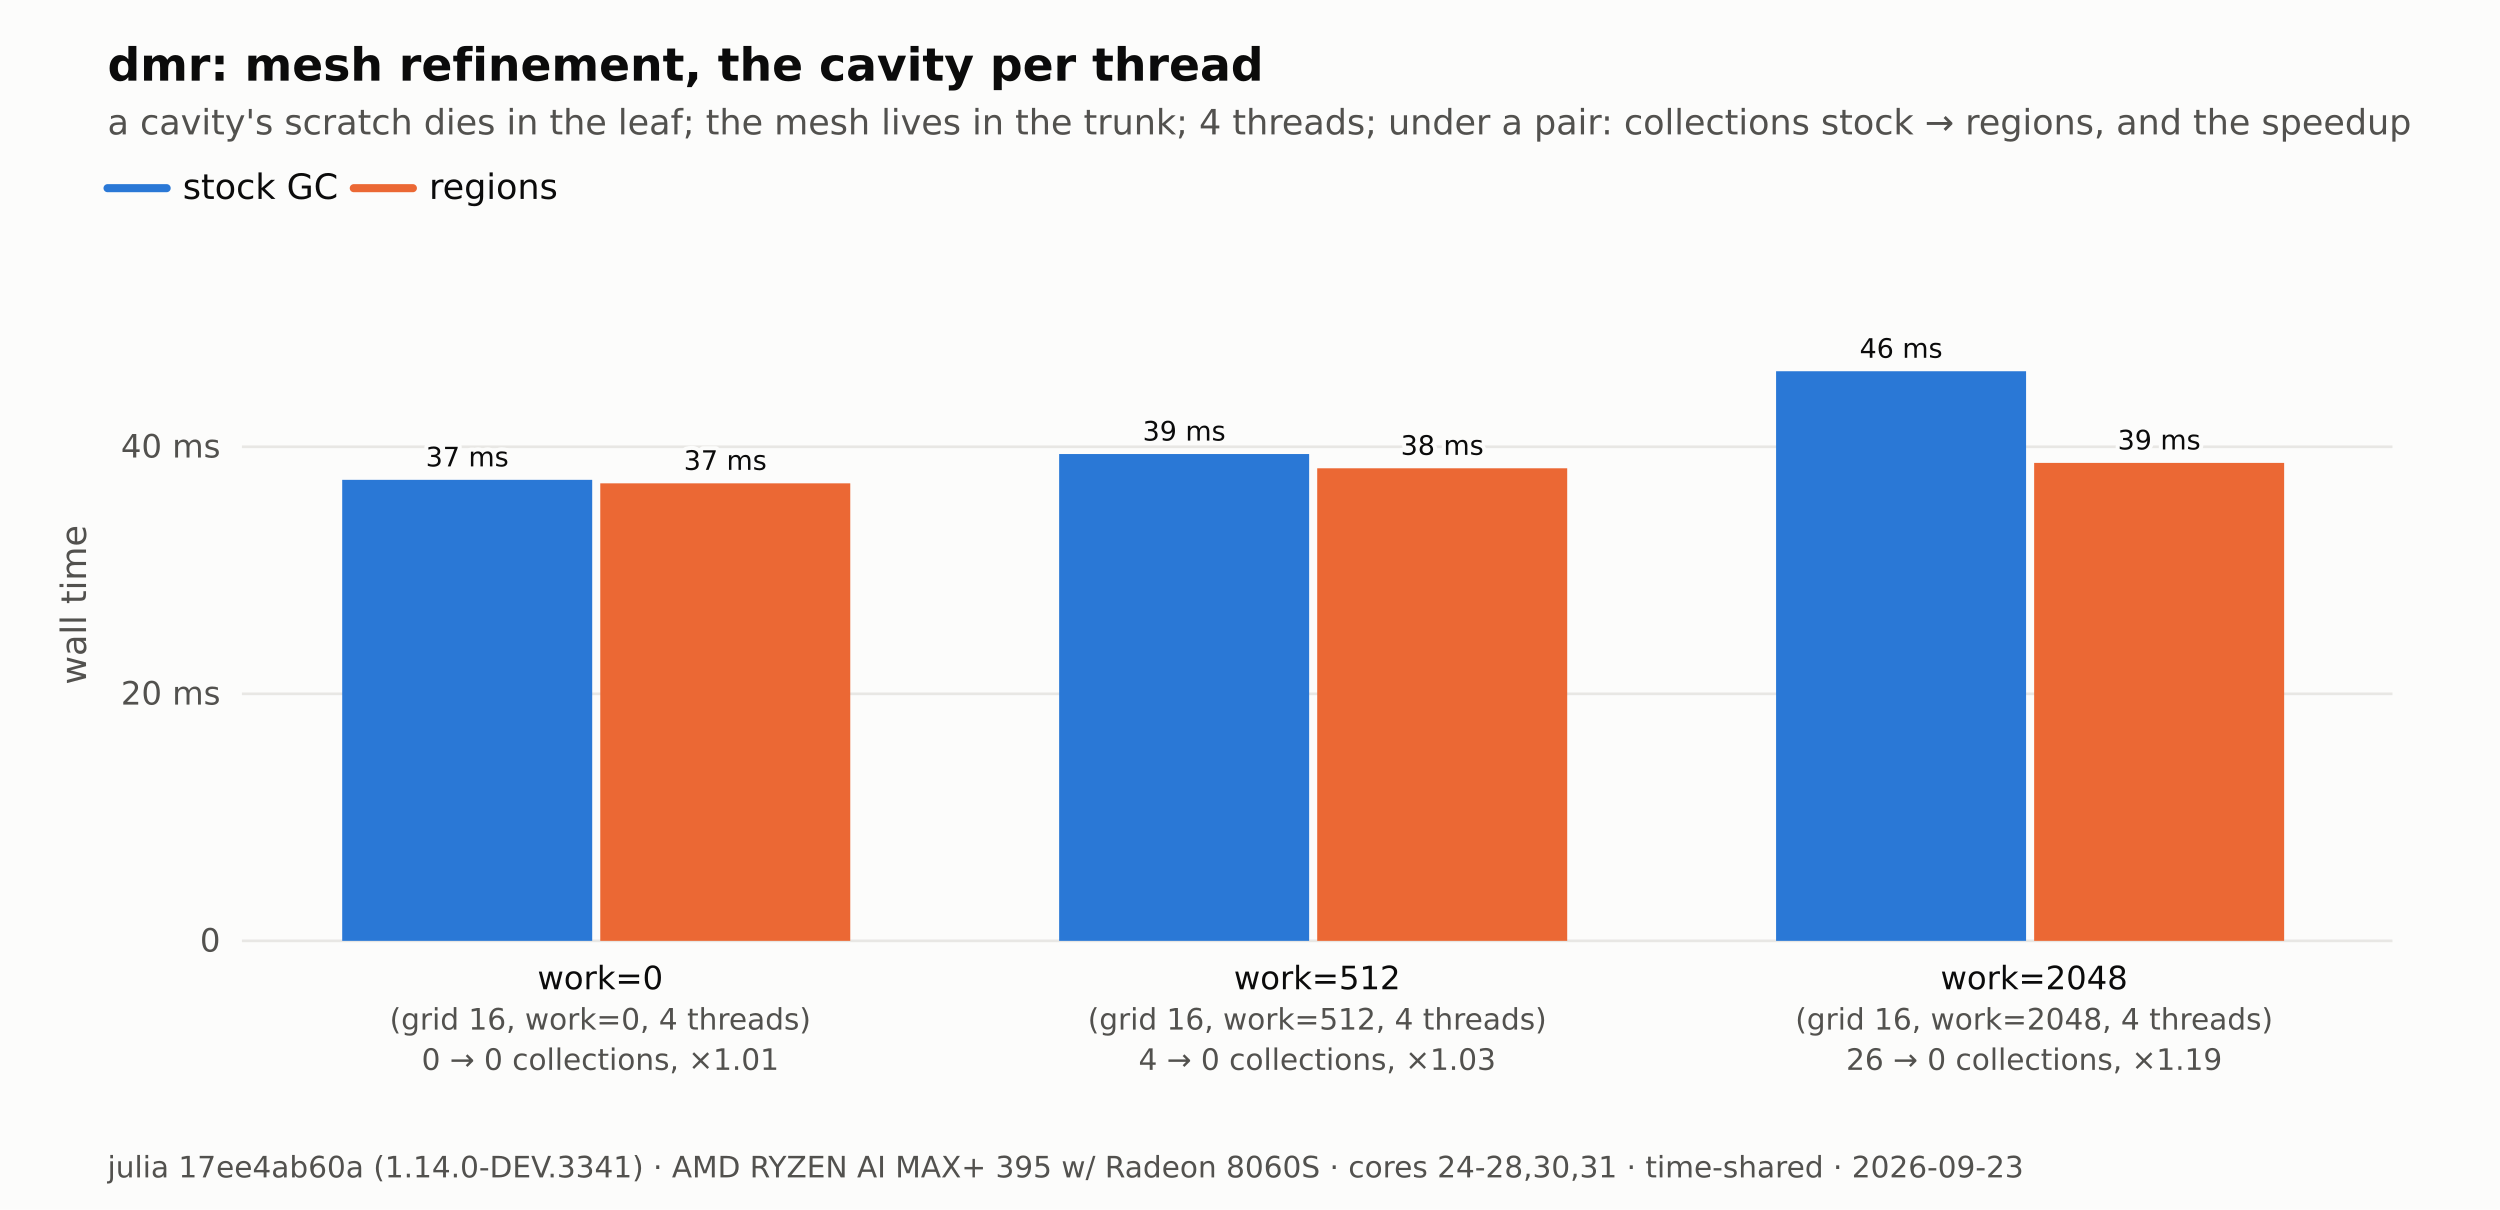
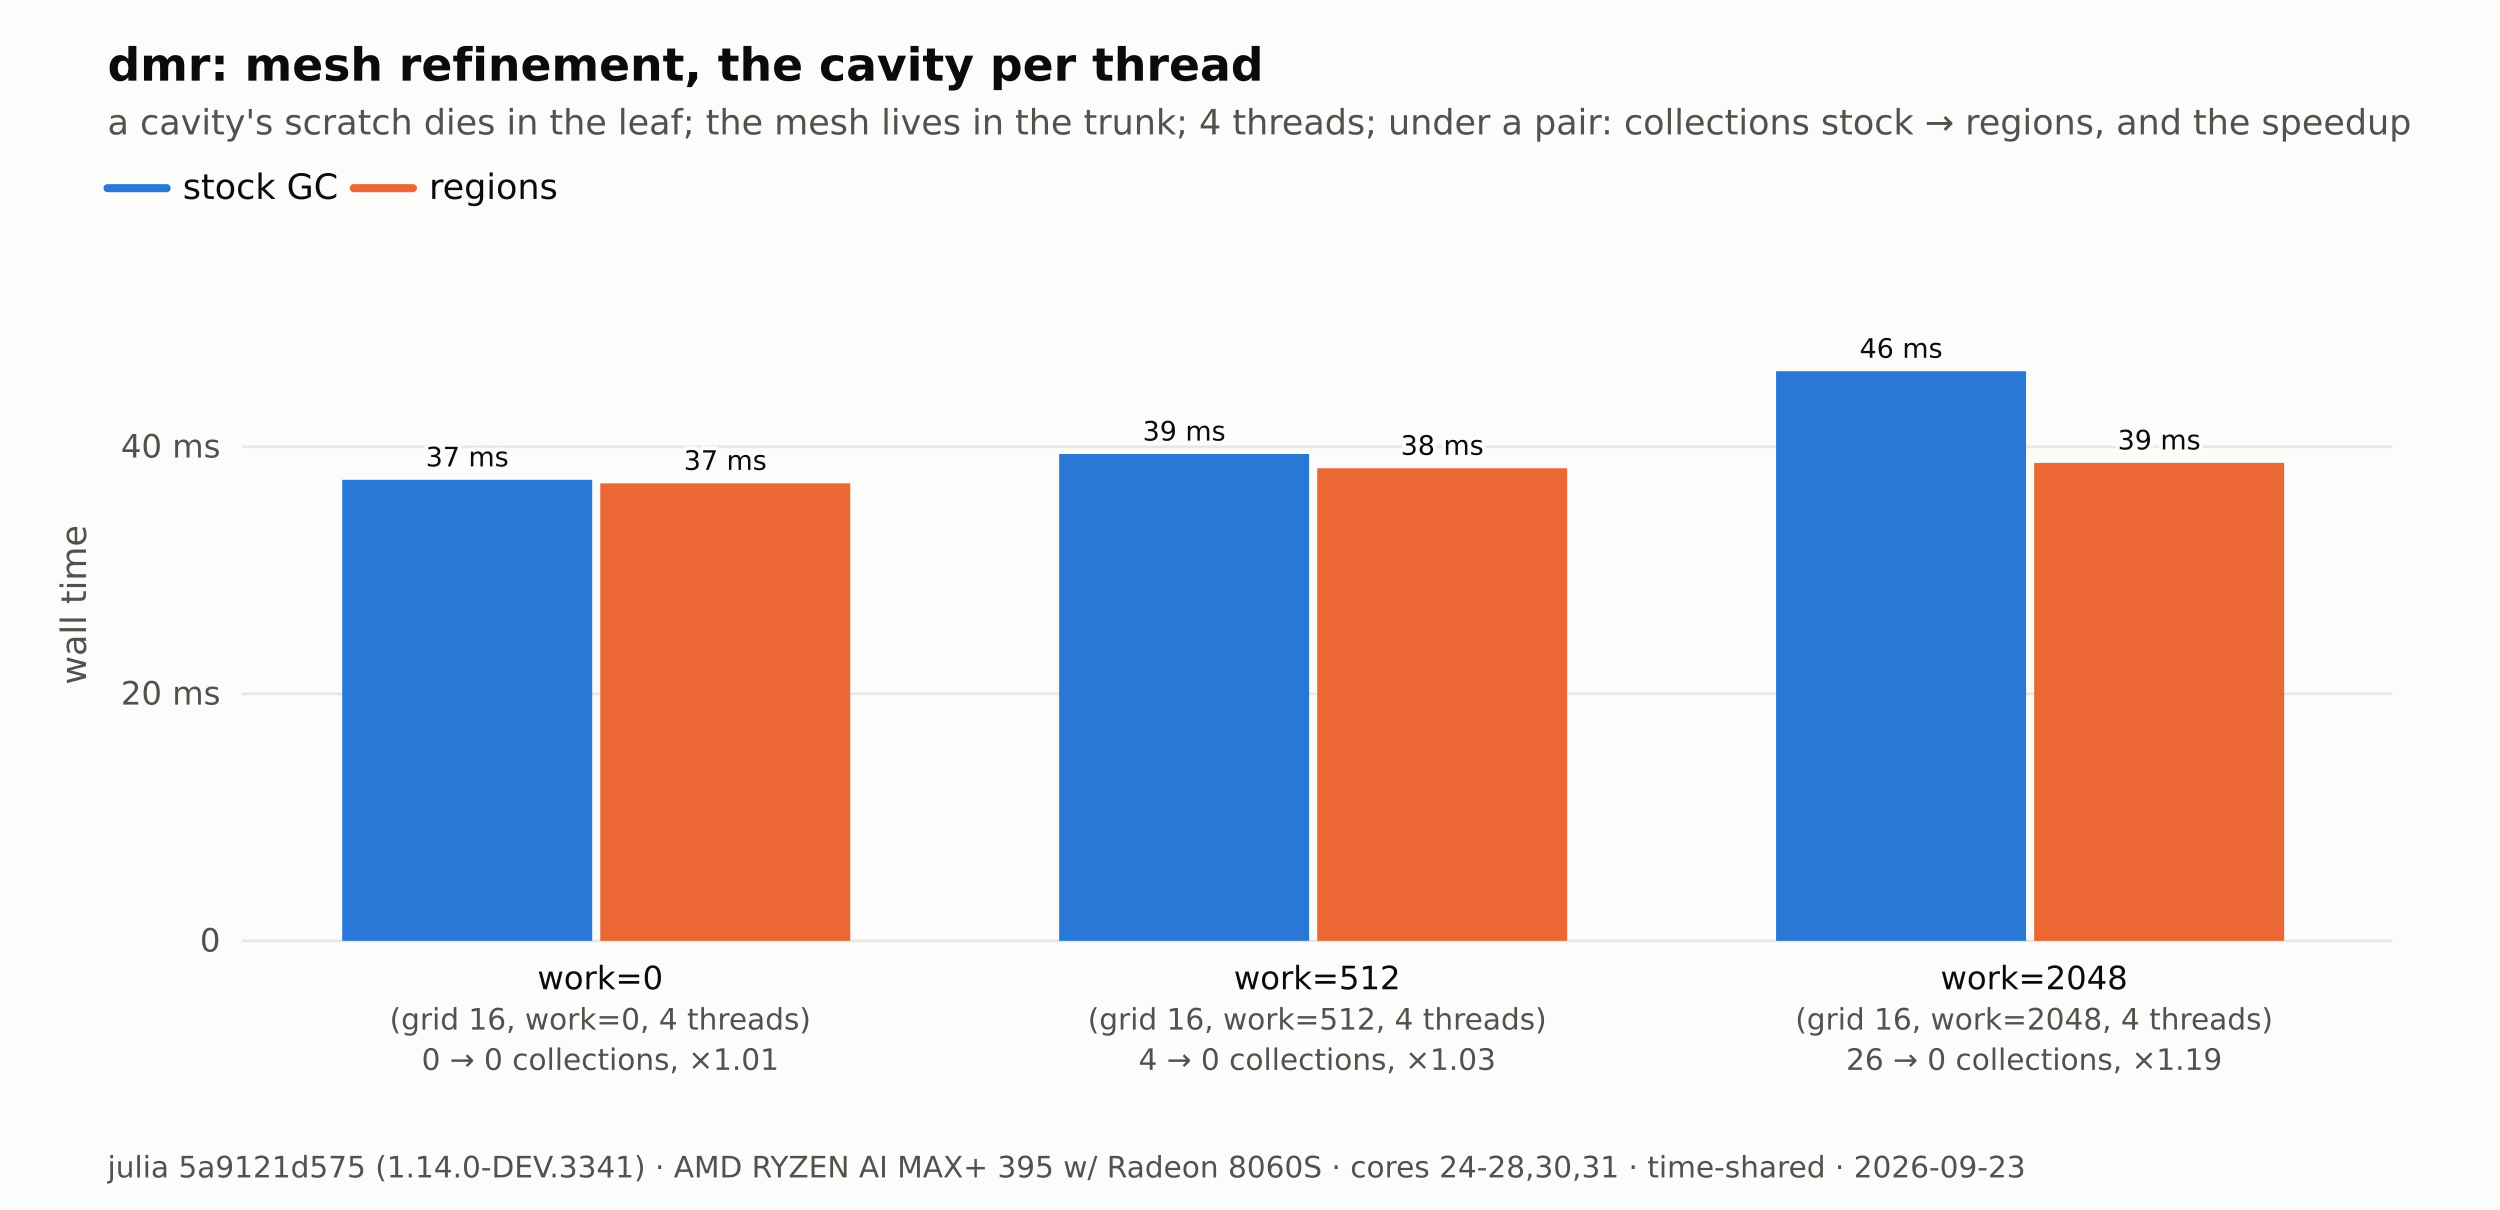
<svg xmlns="http://www.w3.org/2000/svg" viewBox="0 0 930 450" font-size="13">
  <rect width="930" height="450" fill="#fcfcfb" />
  <text x="40.0" y="30.0" font-family="DejaVu Sans, sans-serif" font-size="17" fill="#0b0b0b" text-anchor="start" font-weight="bold">dmr: mesh refinement, the cavity per thread</text>
  <text x="40.0" y="50.0" font-family="DejaVu Sans, sans-serif" font-size="13" fill="#52514e" text-anchor="start">a cavity's scratch dies in the leaf; the mesh lives in the trunk; 4 threads; under a pair: collections stock → regions, and the speedup</text>
  <line x1="40" y1="70" x2="62" y2="70" stroke="#2a78d6" stroke-width="3" stroke-linecap="round" />
  <text x="68.0" y="74.0" font-family="DejaVu Sans, sans-serif" font-size="13" fill="#0b0b0b" text-anchor="start">stock GC</text>
  <line x1="131.6" y1="70" x2="153.6" y2="70" stroke="#eb6834" stroke-width="3" stroke-linecap="round" />
  <text x="159.6" y="74.0" font-family="DejaVu Sans, sans-serif" font-size="13" fill="#0b0b0b" text-anchor="start">regions</text>
  <line x1="90" y1="350.0" x2="890" y2="350.0" stroke="#e8e7e4" stroke-width="1" />
  <text x="82.0" y="354.0" font-family="DejaVu Sans, sans-serif" font-size="12" fill="#52514e" text-anchor="end">0</text>
  <line x1="90" y1="258.1" x2="890" y2="258.1" stroke="#e8e7e4" stroke-width="1" />
  <text x="82.0" y="262.1" font-family="DejaVu Sans, sans-serif" font-size="12" fill="#52514e" text-anchor="end">20 ms</text>
  <line x1="90" y1="166.2" x2="890" y2="166.2" stroke="#e8e7e4" stroke-width="1" />
  <text x="82.0" y="170.2" font-family="DejaVu Sans, sans-serif" font-size="12" fill="#52514e" text-anchor="end">40 ms</text>
  <rect x="127.3" y="178.5" width="93.0" height="171.5" fill="#2a78d6" />
  <text x="173.8" y="173.5" font-family="DejaVu Sans, sans-serif" font-size="10" fill="#0b0b0b" text-anchor="middle" paint-order="stroke" stroke="#fcfcfb" stroke-width="3" stroke-linejoin="round">37 ms</text>
  <rect x="223.3" y="179.8" width="93.0" height="170.2" fill="#eb6834" />
  <text x="269.8" y="174.8" font-family="DejaVu Sans, sans-serif" font-size="10" fill="#0b0b0b" text-anchor="middle" paint-order="stroke" stroke="#fcfcfb" stroke-width="3" stroke-linejoin="round">37 ms</text>
  <text x="223.3" y="368.0" font-family="DejaVu Sans, sans-serif" font-size="12" fill="#0b0b0b" text-anchor="middle">work=0</text>
  <text x="223.3" y="383.0" font-family="DejaVu Sans, sans-serif" font-size="11" fill="#52514e" text-anchor="middle">(grid 16, work=0, 4 threads)</text>
  <text x="223.3" y="398.0" font-family="DejaVu Sans, sans-serif" font-size="11" fill="#52514e" text-anchor="middle">0 → 0 collections, ×1.01</text>
  <rect x="394.0" y="168.9" width="93.0" height="181.1" fill="#2a78d6" />
  <text x="440.5" y="163.9" font-family="DejaVu Sans, sans-serif" font-size="10" fill="#0b0b0b" text-anchor="middle" paint-order="stroke" stroke="#fcfcfb" stroke-width="3" stroke-linejoin="round">39 ms</text>
  <rect x="490.0" y="174.2" width="93.0" height="175.8" fill="#eb6834" />
  <text x="536.5" y="169.2" font-family="DejaVu Sans, sans-serif" font-size="10" fill="#0b0b0b" text-anchor="middle" paint-order="stroke" stroke="#fcfcfb" stroke-width="3" stroke-linejoin="round">38 ms</text>
  <text x="490.0" y="368.0" font-family="DejaVu Sans, sans-serif" font-size="12" fill="#0b0b0b" text-anchor="middle">work=512</text>
  <text x="490.0" y="383.0" font-family="DejaVu Sans, sans-serif" font-size="11" fill="#52514e" text-anchor="middle">(grid 16, work=512, 4 threads)</text>
  <text x="490.0" y="398.0" font-family="DejaVu Sans, sans-serif" font-size="11" fill="#52514e" text-anchor="middle">4 → 0 collections, ×1.03</text>
  <rect x="660.7" y="138.1" width="93.0" height="211.9" fill="#2a78d6" />
  <text x="707.2" y="133.1" font-family="DejaVu Sans, sans-serif" font-size="10" fill="#0b0b0b" text-anchor="middle" paint-order="stroke" stroke="#fcfcfb" stroke-width="3" stroke-linejoin="round">46 ms</text>
  <rect x="756.7" y="172.2" width="93.0" height="177.8" fill="#eb6834" />
  <text x="803.2" y="167.2" font-family="DejaVu Sans, sans-serif" font-size="10" fill="#0b0b0b" text-anchor="middle" paint-order="stroke" stroke="#fcfcfb" stroke-width="3" stroke-linejoin="round">39 ms</text>
  <text x="756.7" y="368.0" font-family="DejaVu Sans, sans-serif" font-size="12" fill="#0b0b0b" text-anchor="middle">work=2048</text>
  <text x="756.7" y="383.0" font-family="DejaVu Sans, sans-serif" font-size="11" fill="#52514e" text-anchor="middle">(grid 16, work=2048, 4 threads)</text>
  <text x="756.7" y="398.0" font-family="DejaVu Sans, sans-serif" font-size="11" fill="#52514e" text-anchor="middle">26 → 0 collections, ×1.19</text>
  <text x="32.0" y="225.0" font-family="DejaVu Sans, sans-serif" font-size="13" fill="#52514e" text-anchor="middle" transform="rotate(-90 32 225.0)">wall time</text>
-   <text x="40.0" y="438.0" font-family="DejaVu Sans, sans-serif" font-size="11" fill="#52514e" text-anchor="start">julia 17ee4ab60a (1.14.0-DEV.3341) · AMD RYZEN AI MAX+ 395 w/ Radeon 8060S · cores 24-28,30,31 · time-shared · 2026-09-23</text>
+   <text x="40.0" y="438.0" font-family="DejaVu Sans, sans-serif" font-size="11" fill="#52514e" text-anchor="start">julia 5a9121d575 (1.14.0-DEV.3341) · AMD RYZEN AI MAX+ 395 w/ Radeon 8060S · cores 24-28,30,31 · time-shared · 2026-09-23</text>
</svg>
